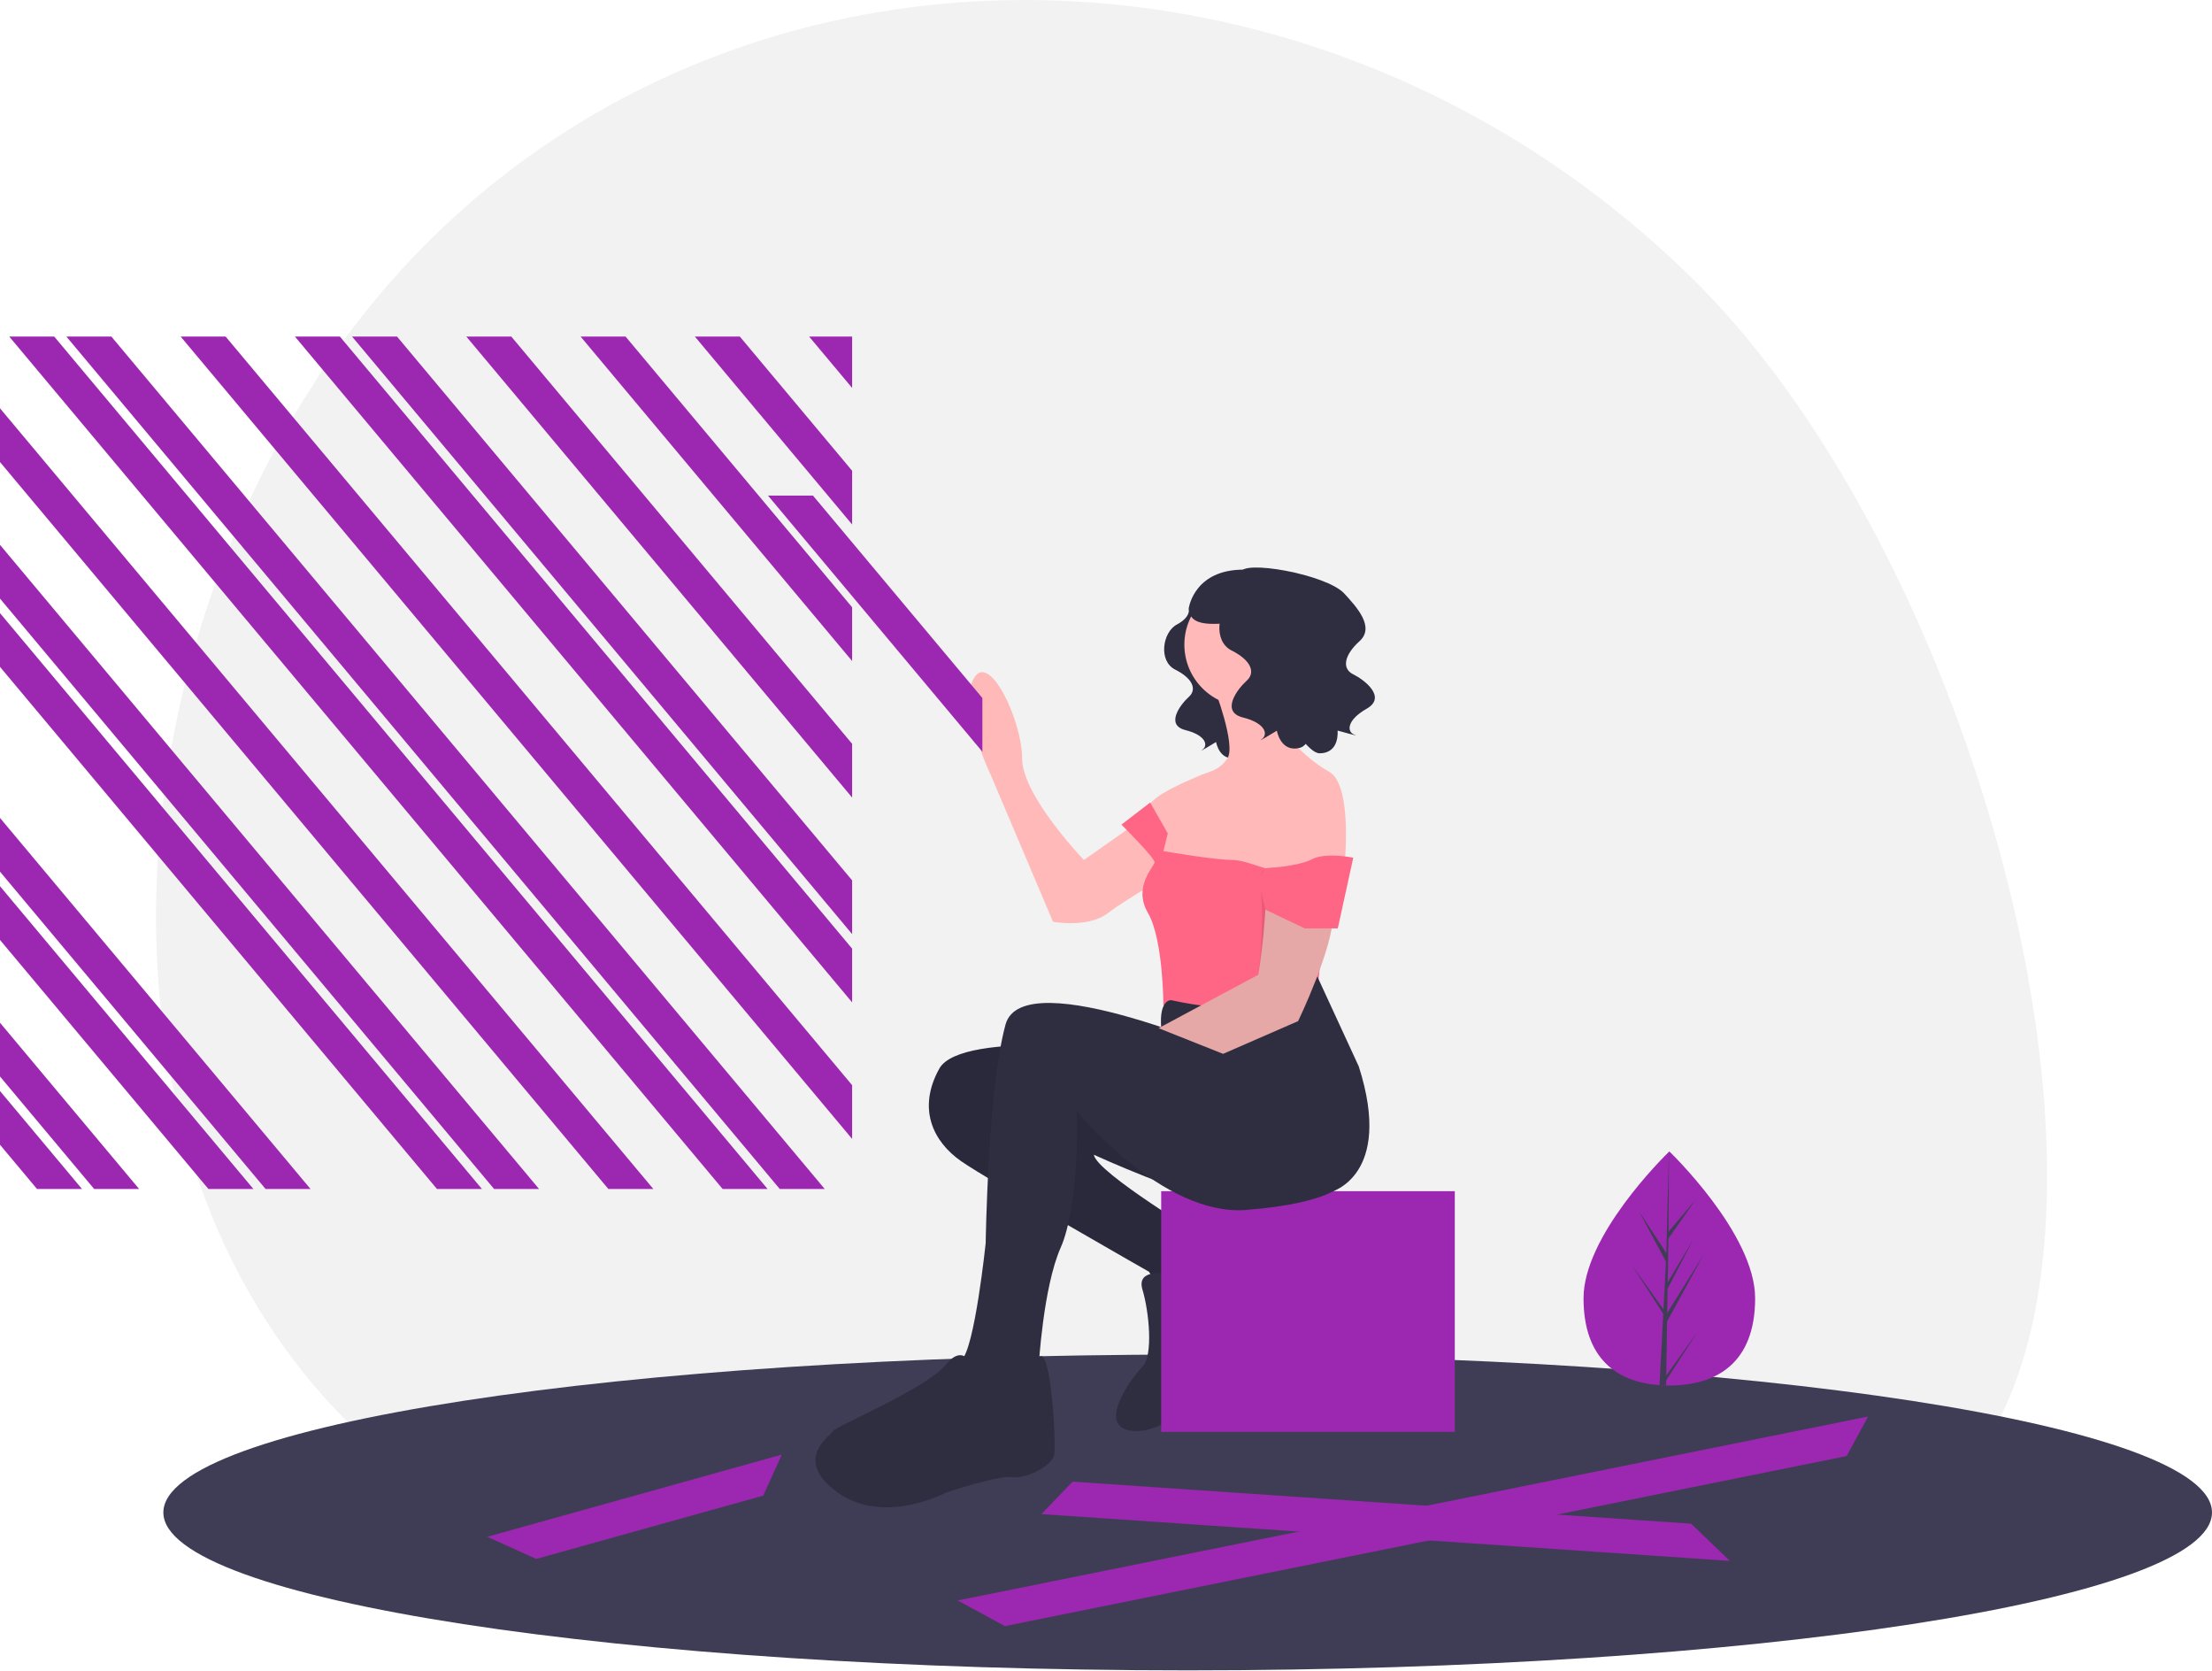
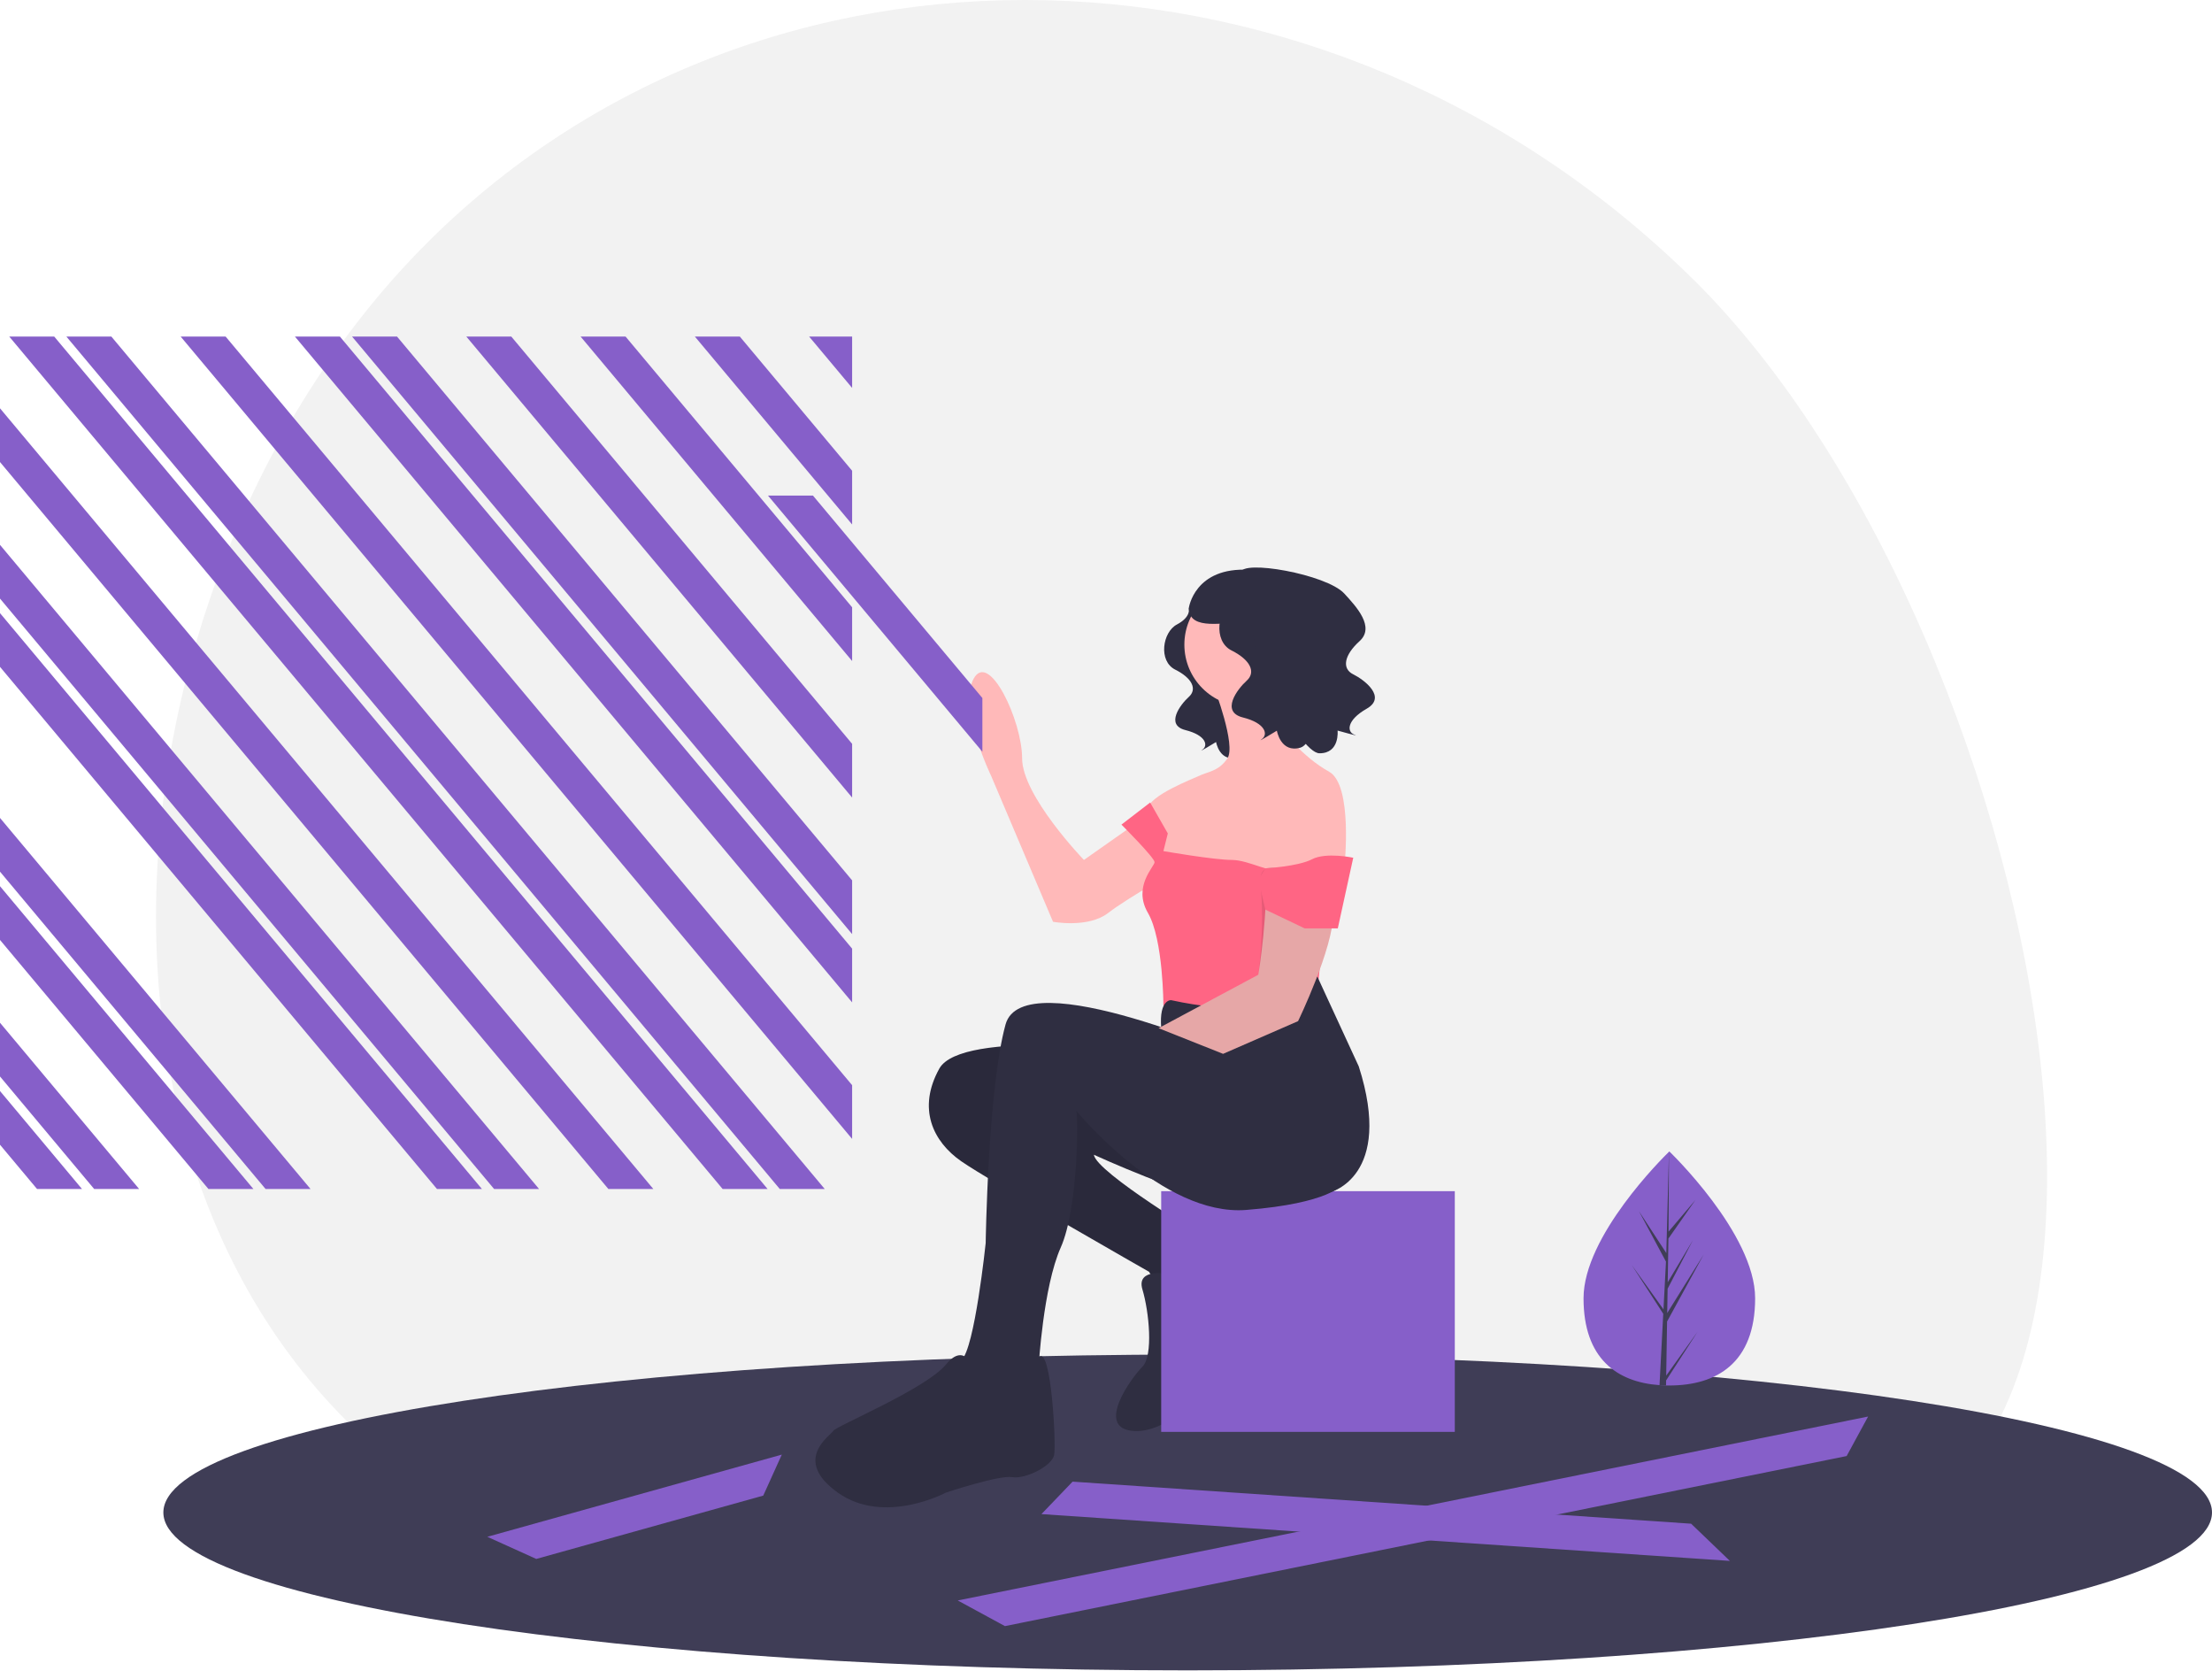
<svg xmlns="http://www.w3.org/2000/svg" id="a0e98816-4073-4e69-add4-d04ef8374a8e" data-name="Layer 1" width="1002" height="756.421" viewBox="0 0 1002 756.421">
  <path d="M313.678,759.36c45.603,26.267,102.41,32.565,166.747,30.814a76.201,76.201,0,0,1,151.874-12.101c81.337-7.923,168.624-15.021,256.861-5.069,224.666,25.34,141.824-412.565-23.611-575.158S442.462,29.144,290.067,184.202,113.55,644.089,313.678,759.36Z" transform="translate(-99 -71.78954)" fill="#f2f2f2" />
  <ellipse cx="538" cy="684.921" rx="464" ry="71.5" fill="#3f3d56" />
  <path d="M617.5,547.71s-83-10-93,8-3,33,10,42,85,50,85,50l6,10,13-2,13-12-6-11s-50-30-51-38c0,0,46,21,51,17s61-23,52-34-32-27-32-27Z" transform="translate(-99 -71.78954)" fill="#2f2e41" />
  <path d="M617.5,547.71s-83-10-93,8-3,33,10,42,85,50,85,50l6,10,13-2,13-12-6-11s-50-30-51-38c0,0,46,21,51,17s61-23,52-34-32-27-32-27Z" transform="translate(-99 -71.78954)" opacity="0.1" />
  <path d="M628.5,648.71s-15-3-12,7,5,30,0,35-21,27-5,29,33-18,33-18,11-32,19-35,16-15,12-18-28-22-30-21-1,12-1,12S636.5,652.71,628.5,648.71Z" transform="translate(-99 -71.78954)" fill="#2f2e41" />
-   <rect x="526" y="539.421" width="133" height="109" fill="#9c27b0" />
-   <polygon points="0 370.4 0 394.732 120.286 538.421 140.655 538.421 0 370.4" fill="#9c27b0" />
-   <polygon points="0 184.904 0 209.235 275.571 538.421 295.939 538.421 0 184.904" fill="#9c27b0" />
-   <polygon points="433.834 724.767 455.214 736.382 836.5 659.371 846.224 641.474 433.834 724.767" fill="#9c27b0" />
-   <polygon points="0 246.736 0 271.067 223.809 538.421 244.178 538.421 0 246.736" fill="#9c27b0" />
-   <polygon points="386 175.678 386 152.421 366.531 152.421 386 175.678" fill="#9c27b0" />
-   <polygon points="0 494.065 0 518.396 16.764 538.421 37.132 538.421 0 494.065" fill="#9c27b0" />
-   <polygon points="220.751 695.934 242.919 705.964 345.746 677.277 354.142 658.719 220.751 695.934" fill="#9c27b0" />
-   <polygon points="0 463.149 0 487.48 42.644 538.421 63.013 538.421 0 463.149" fill="#9c27b0" />
-   <polygon points="0 401.316 0 425.648 94.406 538.421 114.774 538.421 0 401.316" fill="#9c27b0" />
-   <polygon points="0 277.652 0 301.983 197.929 538.421 218.297 538.421 0 277.652" fill="#9c27b0" />
-   <polygon points="231.615 152.421 211.246 152.421 386 361.175 386 336.844 231.615 152.421" fill="#9c27b0" />
-   <polygon points="283.376 152.421 263.008 152.421 386 299.343 386 275.011 283.376 152.421" fill="#9c27b0" />
-   <polygon points="335.138 152.421 314.769 152.421 386 237.51 386 213.179 335.138 152.421" fill="#9c27b0" />
-   <polygon points="24.569 152.421 4.201 152.421 327.332 538.421 347.7 538.421 24.569 152.421" fill="#9c27b0" />
-   <polygon points="50.45 152.421 30.081 152.421 353.213 538.421 373.581 538.421 50.45 152.421" fill="#9c27b0" />
-   <polygon points="102.211 152.421 81.843 152.421 386 515.755 386 491.424 102.211 152.421" fill="#9c27b0" />
-   <polygon points="153.973 152.421 133.604 152.421 386 453.923 386 429.592 153.973 152.421" fill="#9c27b0" />
-   <polygon points="179.853 152.421 159.485 152.421 386 423.007 386 398.676 179.853 152.421" fill="#9c27b0" />
+   <rect x="526" y="539.421" width="133" height="109" fill="#865fc9" />
+   <polygon points="0 370.4 0 394.732 120.286 538.421 140.655 538.421 0 370.4" fill="#865fc9" />
+   <polygon points="0 184.904 0 209.235 275.571 538.421 295.939 538.421 0 184.904" fill="#865fc9" />
+   <polygon points="433.834 724.767 455.214 736.382 836.5 659.371 846.224 641.474 433.834 724.767" fill="#865fc9" />
+   <polygon points="0 246.736 0 271.067 223.809 538.421 244.178 538.421 0 246.736" fill="#865fc9" />
+   <polygon points="386 175.678 386 152.421 366.531 152.421 386 175.678" fill="#865fc9" />
+   <polygon points="0 494.065 0 518.396 16.764 538.421 37.132 538.421 0 494.065" fill="#865fc9" />
+   <polygon points="220.751 695.934 242.919 705.964 345.746 677.277 354.142 658.719 220.751 695.934" fill="#865fc9" />
+   <polygon points="0 463.149 0 487.48 42.644 538.421 63.013 538.421 0 463.149" fill="#865fc9" />
+   <polygon points="0 401.316 0 425.648 94.406 538.421 114.774 538.421 0 401.316" fill="#865fc9" />
+   <polygon points="0 277.652 0 301.983 197.929 538.421 218.297 538.421 0 277.652" fill="#865fc9" />
+   <polygon points="231.615 152.421 211.246 152.421 386 361.175 386 336.844 231.615 152.421" fill="#865fc9" />
+   <polygon points="283.376 152.421 263.008 152.421 386 299.343 386 275.011 283.376 152.421" fill="#865fc9" />
+   <polygon points="335.138 152.421 314.769 152.421 386 237.51 386 213.179 335.138 152.421" fill="#865fc9" />
+   <polygon points="24.569 152.421 4.201 152.421 327.332 538.421 347.7 538.421 24.569 152.421" fill="#865fc9" />
+   <polygon points="50.45 152.421 30.081 152.421 353.213 538.421 373.581 538.421 50.45 152.421" fill="#865fc9" />
+   <polygon points="102.211 152.421 81.843 152.421 386 515.755 386 491.424 102.211 152.421" fill="#865fc9" />
+   <polygon points="153.973 152.421 133.604 152.421 386 453.923 386 429.592 153.973 152.421" fill="#865fc9" />
+   <polygon points="179.853 152.421 159.485 152.421 386 423.007 386 398.676 179.853 152.421" fill="#865fc9" />
  <path d="M637.523,347.265s1.157,3.856-5.399,7.327-8.484,16.581-.771,20.438,10.026,8.869,6.17,12.34-10.797,12.725-1.542,15.039,10.412,6.941,7.712,8.869,6.17-3.471,6.17-3.471,1.542,9.255,9.64,6.941,30.849-46.274,19.281-52.444S637.523,347.265,637.523,347.265Z" transform="translate(-99 -71.78954)" fill="#2f2e41" />
  <path d="M627,435.21l-37,26s-28-29-28-46-15-49-22-36,8,44,8,44l28,66s16,3,25-4,34-21,34-21Z" transform="translate(-99 -71.78954)" fill="#ffb9b9" />
  <circle cx="564.5" cy="291.921" r="28" fill="#ffb9b9" />
  <path d="M649,383.21s10,26,6,32-9,6-13,8c-2,1-23,9-23,15a23.864,23.864,0,0,0,3,11l3,17,25,16,33-4,25-14s4-37-7-43-24-20-23-25,2-17,2-17Z" transform="translate(-99 -71.78954)" fill="#ffb9b9" />
  <path d="M607,445.21s15,15,15,17-10,11-3,23,7,42,7,42l24,5,45-4,7-69s-18,3-22,6-15-4-23-4-31-4-31-4l2-8-8-14Z" transform="translate(-99 -71.78954)" fill="#ff6584" />
  <path d="M603.5,551.71" transform="translate(-99 -71.78954)" fill="none" stroke="#ffb9b9" stroke-miterlimit="10" />
  <path d="M663.5,551.71s-101-45-109-16-9,99-9,99-5,48-11,53,0,20,0,20l15,5,14-6,6-16s2-36,10-54,8-60,7-62c0,0,39,48,77,45s43.5-11.5,43.5-11.5S688.5,551.71,663.5,551.71Z" transform="translate(-99 -71.78954)" fill="#2f2e41" />
  <path d="M540.5,692.71s-4-14-13-3-50,28-51,30-19,13,2,28,49,0,49,0,24-8,30-7,18-5,19-10-1.362-48.956-6.681-44.478S558.5,702.71,558.5,702.71,538.5,707.71,540.5,692.71Z" transform="translate(-99 -71.78954)" fill="#2f2e41" />
  <path d="M629.5,524.71s-5.5-.5-4.5,12.5c0,0,34.5,10.5,40.5,19.5s32,36,36,55c0,0,29-7,13-57L695.688,513.925S684.5,536.71,629.5,524.71Z" transform="translate(-99 -71.78954)" fill="#2f2e41" />
  <path d="M653.038,549.015,687,534.21s16-33,16-49a246.601,246.601,0,0,1,2.125-27.522,35.528,35.528,0,0,0-11.566-31.143c-3.531-3.088-7.496-5.334-11.559-5.334,0,0-12,22-10,42s-3,50-3,50l-45.186,24.184" transform="translate(-99 -71.78954)" fill="#ffb9b9" />
  <path d="M653.038,549.015,687,534.21s16-33,16-49c0-8.334-35-33-33-13s-1,41-1,41l-45.186,24.184" transform="translate(-99 -71.78954)" opacity="0.1" />
  <path d="M669,470.21l3.188,13.5,17.812,8.5h15l7-32s-12.359-2.614-18.68.693-21.163,4.098-21.163,4.098Z" transform="translate(-99 -71.78954)" fill="#ff6584" />
  <path d="M663.729,335.608s1.282,4.272-5.981,8.117-9.398,18.369-.854,22.641,11.107,9.825,6.835,13.67-11.961,14.097-1.709,16.66,11.534,7.689,8.544,9.825,6.835-3.845,6.835-3.845,1.709,10.252,10.68,7.689S706,361.21,696,349.21C686.702,338.053,663.729,335.608,663.729,335.608Z" transform="translate(-99 -71.78954)" fill="#2f2e41" />
  <path d="M661,331.21c.002-6.258,38.9.612,46.928,9.35,5.559,6.051,14.003,15.155,6.927,21.572s-8.046,12.456-2.896,15.007,15.319,10.35,6.137,15.583-9.034,10.514-5.578,11.765S704.9,402.627,704.9,402.627s1.119,10.333-8.211,10.284-36.096-51.323-29.702-65.575C672.933,334.085,661,331.21,661,331.21Z" transform="translate(-99 -71.78954)" fill="#2f2e41" />
  <path d="M665.056,329.839c-25.039-1.508-27.552,17.34-27.552,17.34.173,10.907,17.494,5.593,22.305,7.219,5.804-4.175,16.991-12.075,24.992-17.713A37.841,37.841,0,0,0,665.056,329.839Z" transform="translate(-99 -71.78954)" fill="#2f2e41" />
-   <polygon points="368.257 224.421 347.888 224.421 445 340.427 445 316.095 368.257 224.421" fill="#9c27b0" />
-   <polygon points="485.865 670.961 471.761 685.657 783.605 706.855 766.05 690.007 485.865 670.961" fill="#9c27b0" />
-   <path d="M894.046,659.716c0,29.271-17.399,39.491-38.865,39.491-.497,0-.994-.007-1.488-.018-.994-.021-1.982-.068-2.955-.136-19.374-1.37-34.422-12.116-34.422-39.337,0-28.166,35.993-63.712,38.704-66.348l.004-.004c.104-.104.157-.154.157-.154S894.046,630.448,894.046,659.716Z" transform="translate(-99 -71.78954)" fill="#9c27b0" />
+   <polygon points="368.257 224.421 347.888 224.421 445 340.427 445 316.095 368.257 224.421" fill="#865fc9" />
+   <polygon points="485.865 670.961 471.761 685.657 783.605 706.855 766.05 690.007 485.865 670.961" fill="#865fc9" />
+   <path d="M894.046,659.716c0,29.271-17.399,39.491-38.865,39.491-.497,0-.994-.007-1.488-.018-.994-.021-1.982-.068-2.955-.136-19.374-1.37-34.422-12.116-34.422-39.337,0-28.166,35.993-63.712,38.704-66.348l.004-.004c.104-.104.157-.154.157-.154S894.046,630.448,894.046,659.716Z" transform="translate(-99 -71.78954)" fill="#865fc9" />
  <path d="M853.764,694.729l14.215-19.86-14.251,22.042-.036,2.279c-.994-.021-1.982-.068-2.955-.136l1.531-29.282-.011-.229.025-.039.147-2.769-14.287-22.096,14.33,20.021.036.587,1.155-22.124-12.23-22.833,12.38,18.951,1.205-45.873.004-.157v.154l-.2,36.172,12.176-14.341-12.227,17.456-.322,19.81,11.372-19.012L854.404,655.377l-.179,11.014,16.501-26.463-16.566,30.305Z" transform="translate(-99 -71.78954)" fill="#3f3d56" />
</svg>
